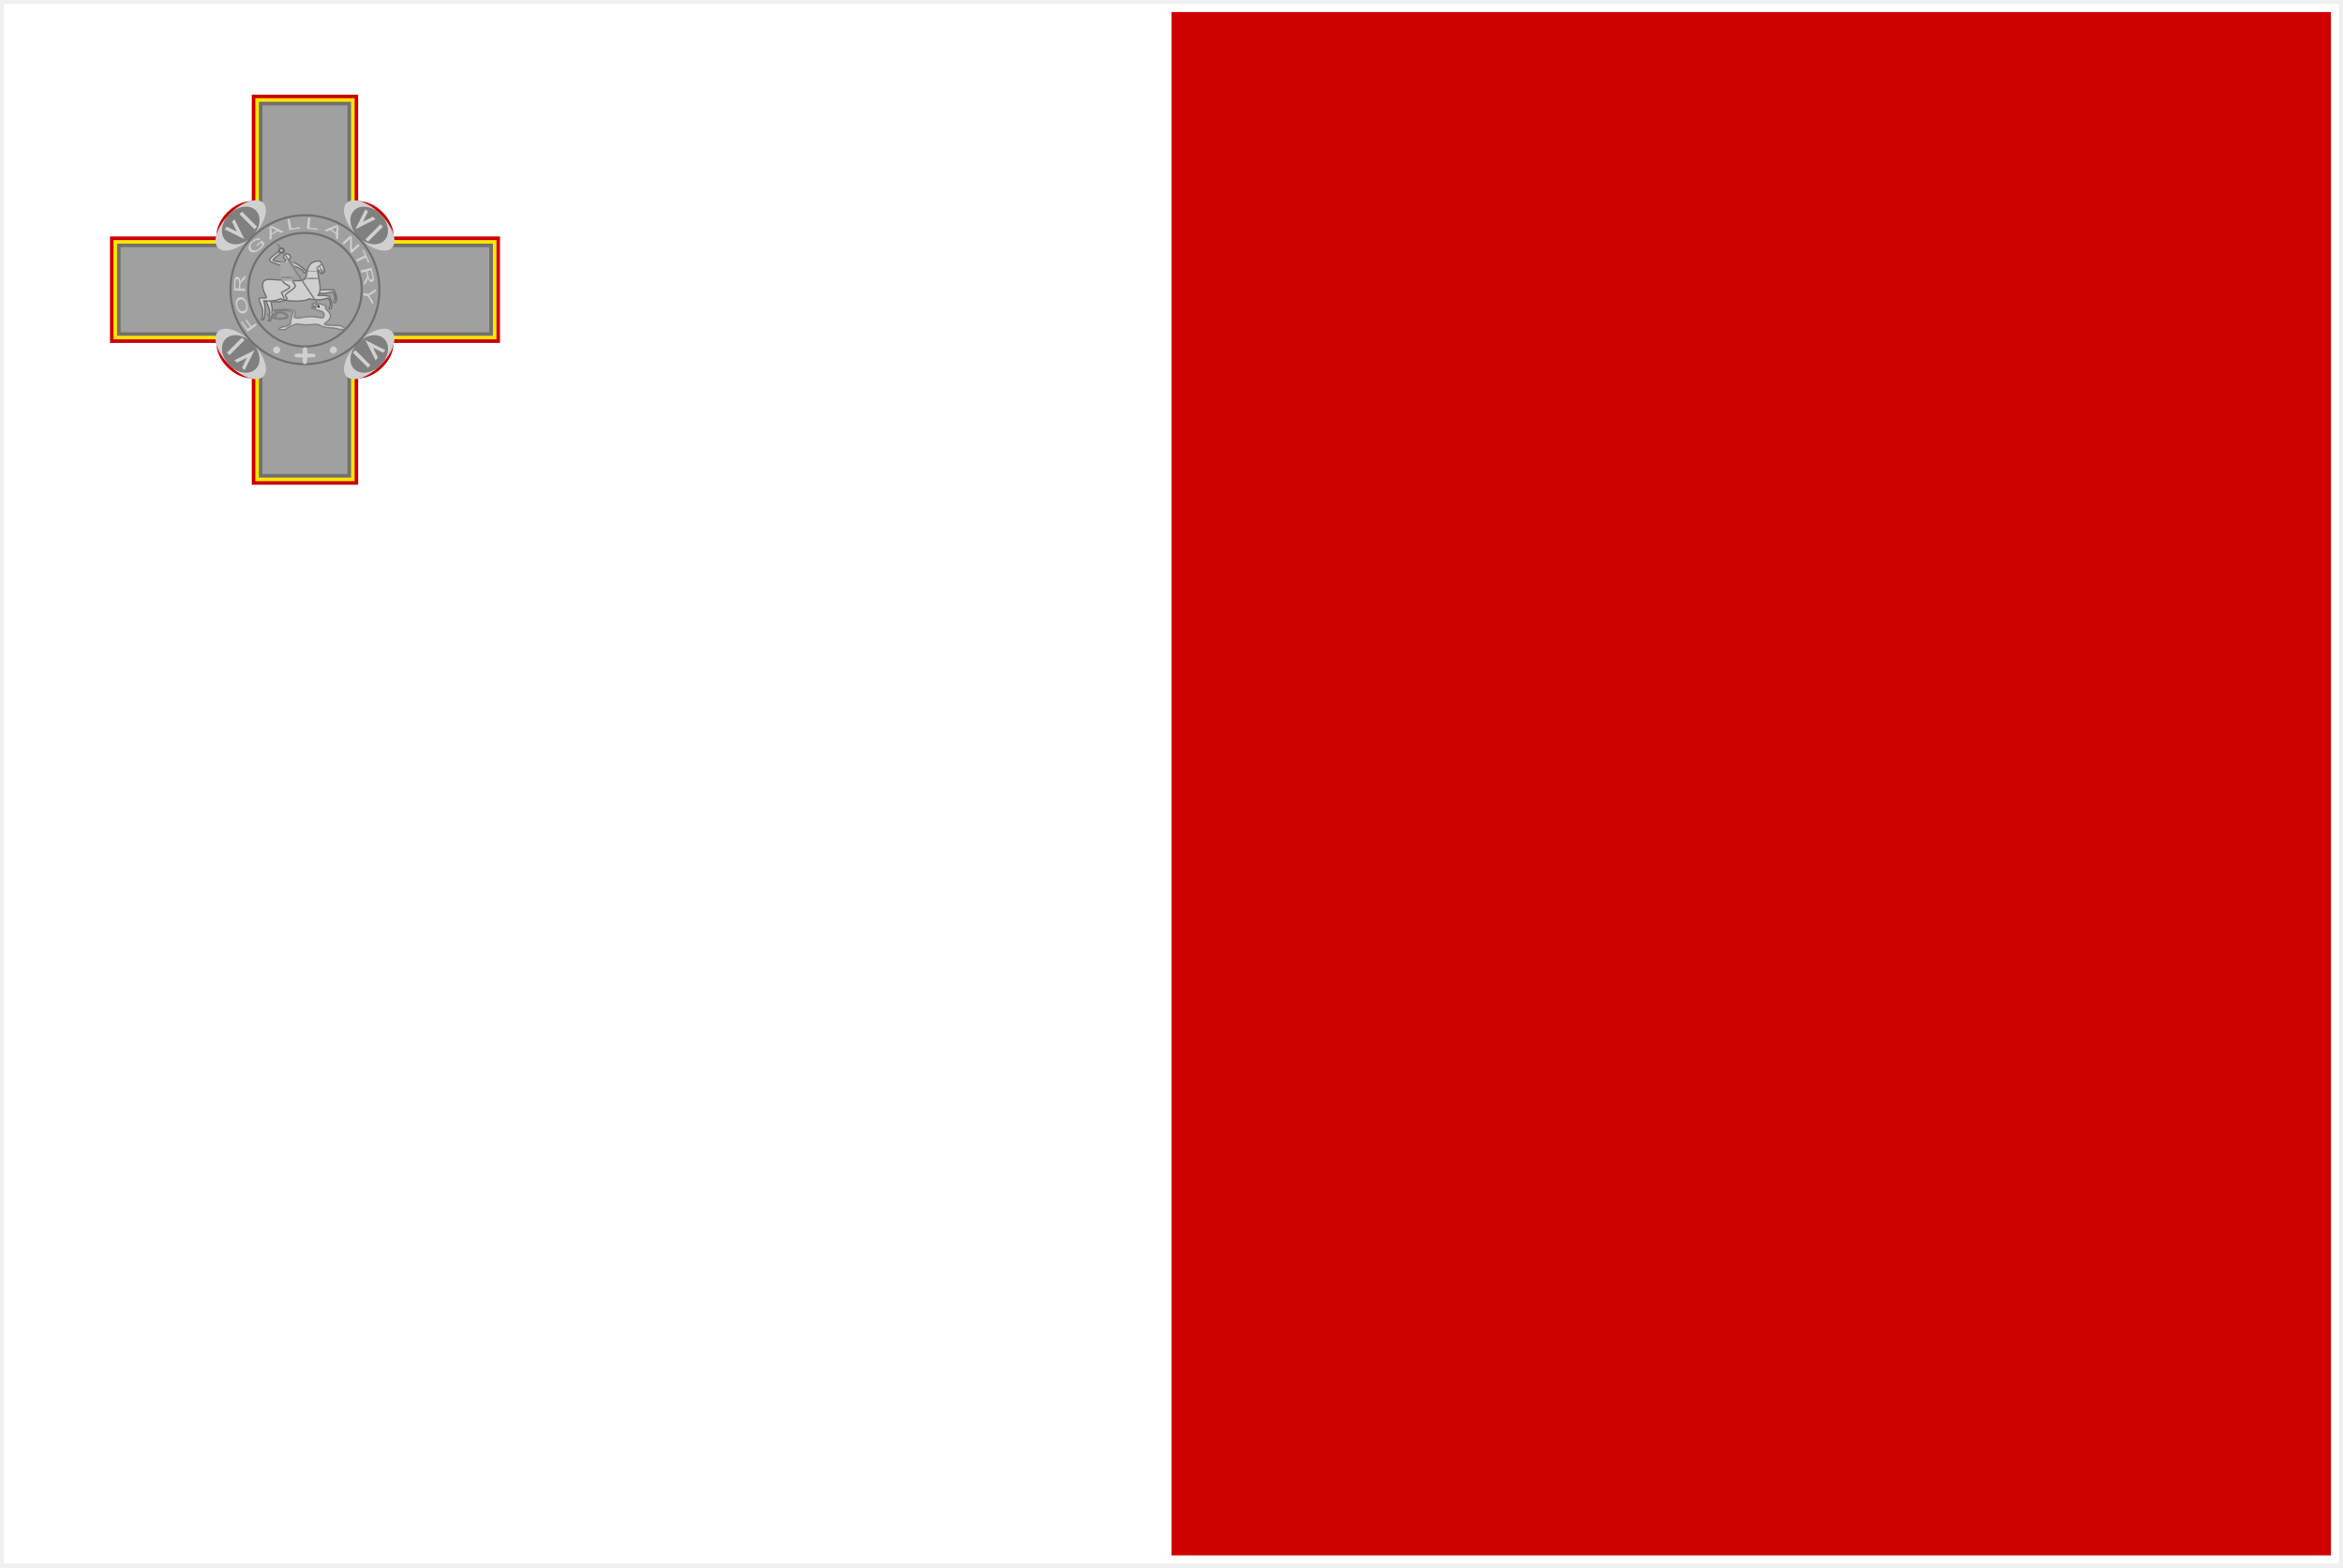
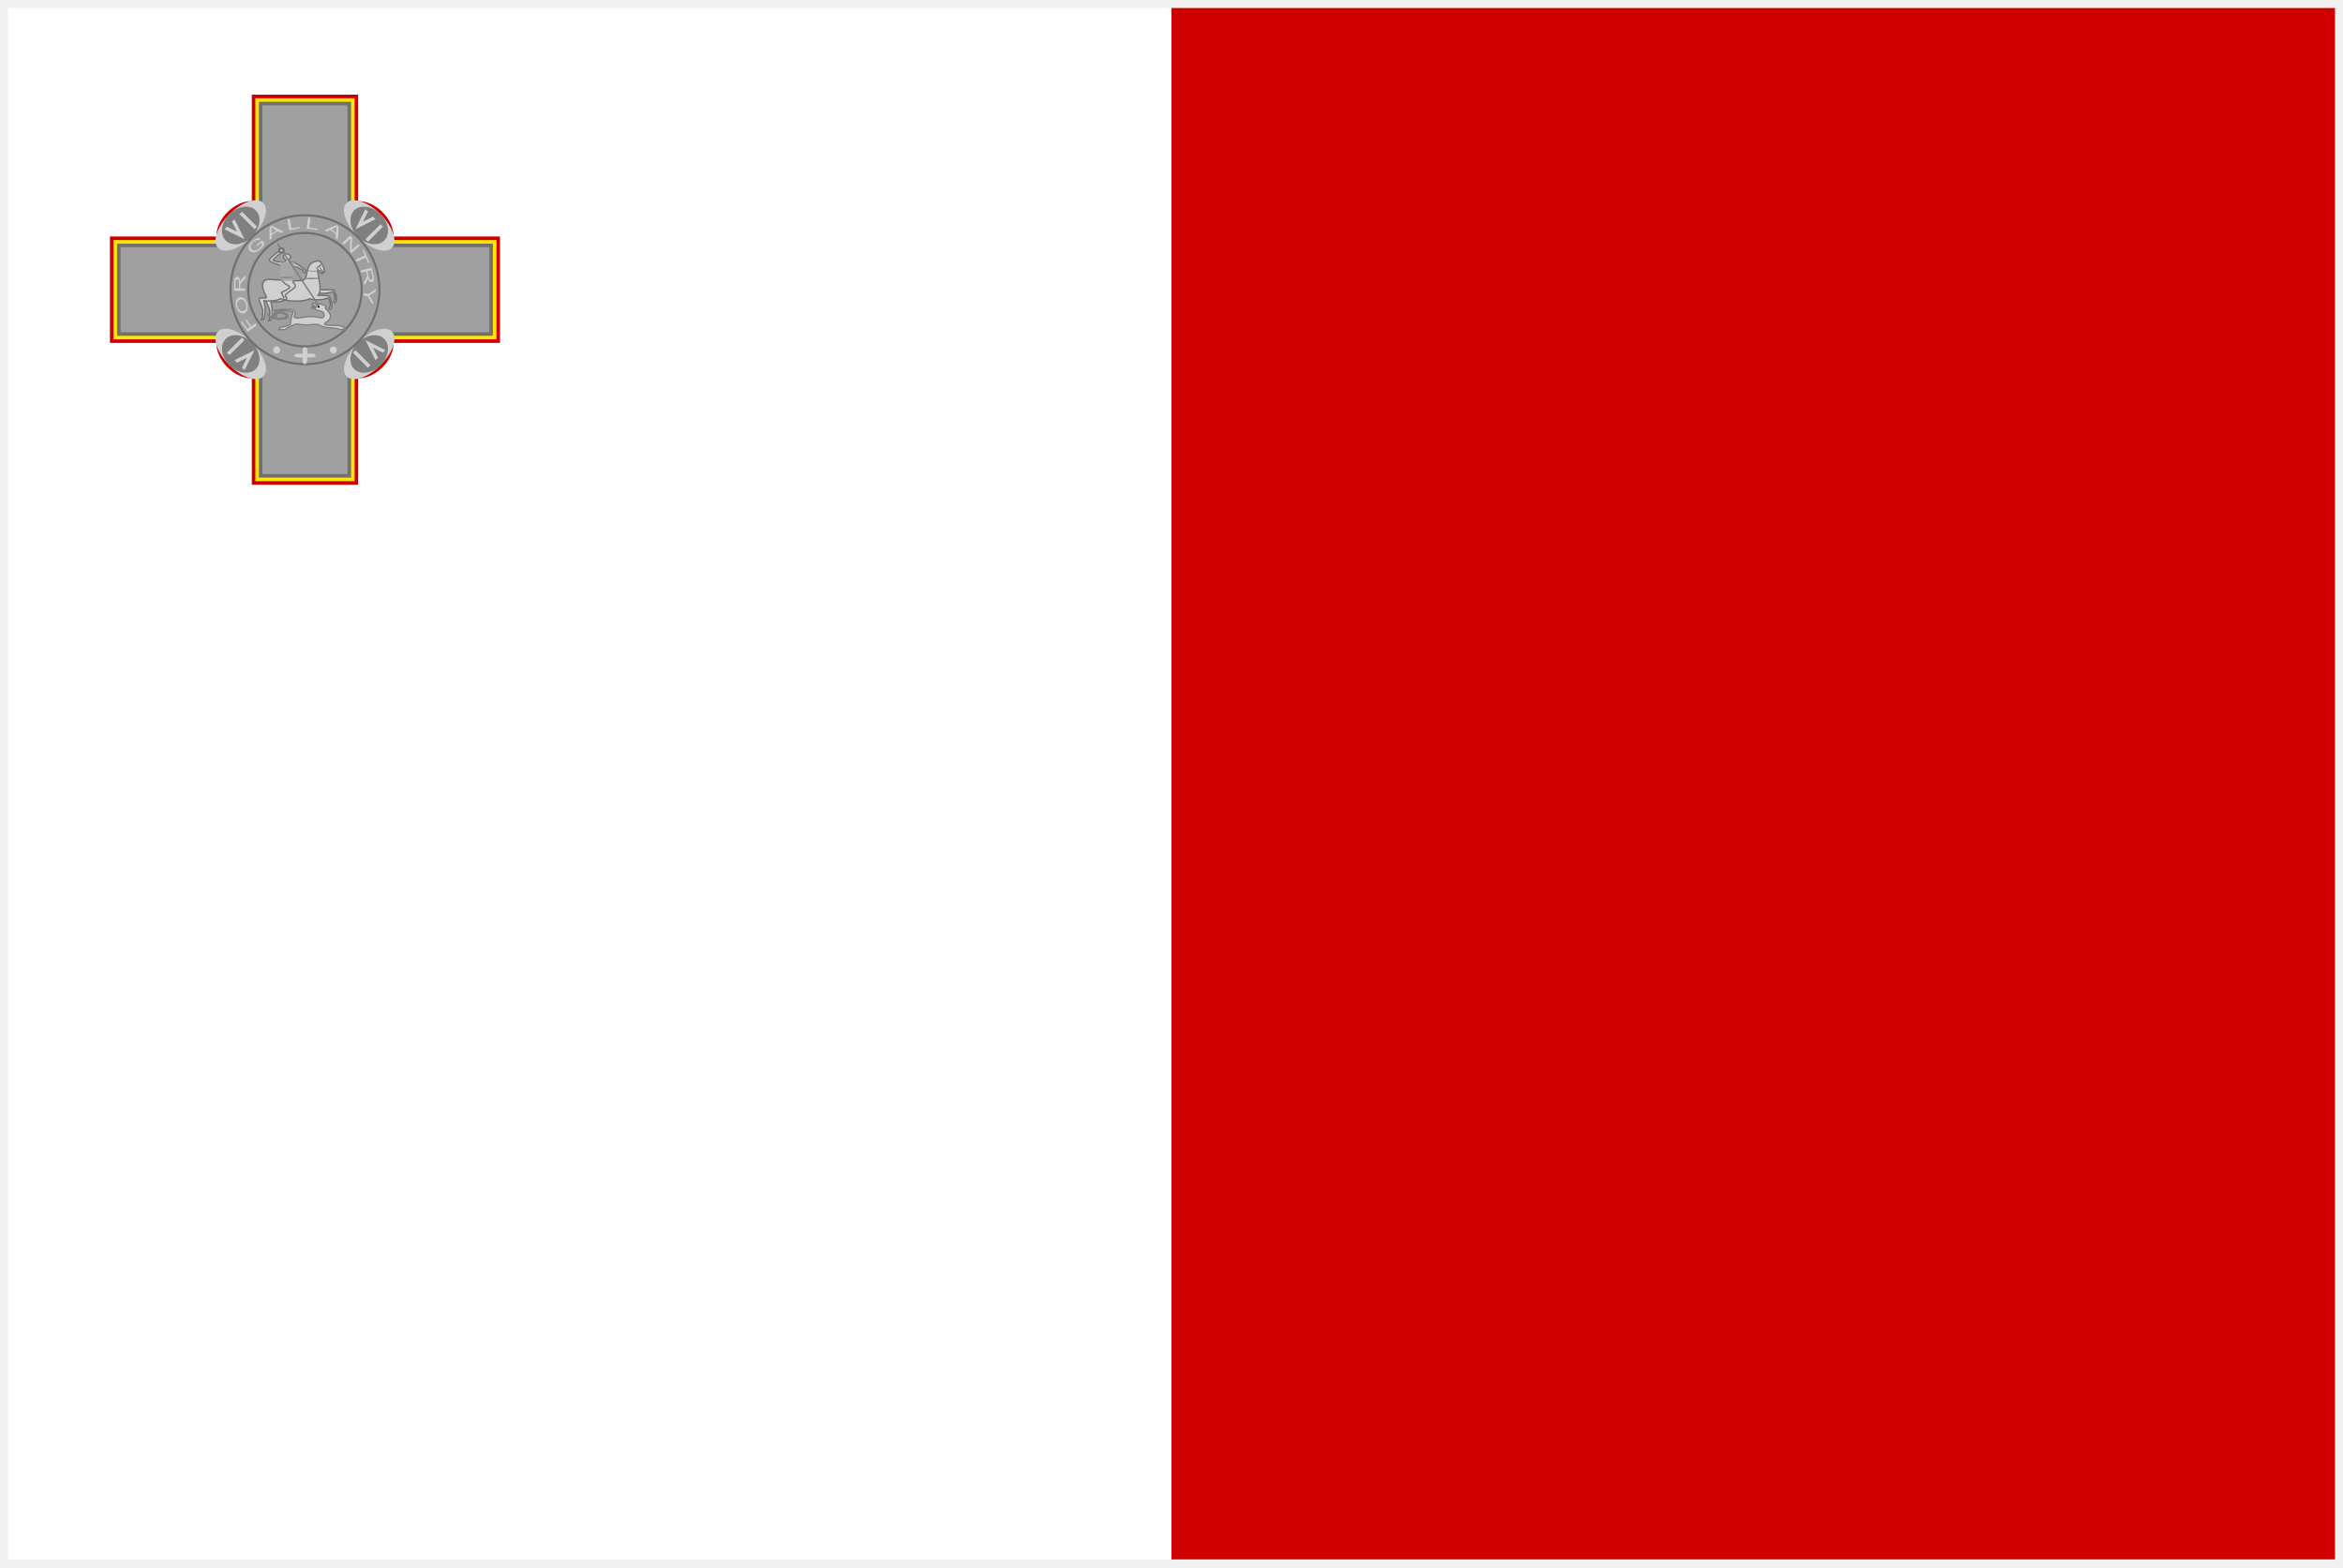
<svg xmlns="http://www.w3.org/2000/svg" width="876px" height="586px" viewBox="0 0 876 586" version="1.1">
  <defs />
  <g id="Page-1" stroke="none" stroke-width="1" fill="none" fill-rule="evenodd">
    <g id="mt" transform="translate(3, 3)">
      <g id="flag">
        <g id="g6866" transform="translate(0, -0.000015)">
          <rect id="rect706" fill="#CE0000" x="435" y="3.12565625e-05" width="435" height="580" />
          <rect id="rect708" fill="#FFFFFF" x="0" y="1.37183593e-05" width="435" height="580" />
        </g>
        <g id="g6673" transform="translate(38, 32)">
          <path d="M68.618,60.997 C68.618,61.862 67.638,62.564 66.428,62.564 C65.219,62.564 64.239,61.862 64.239,60.997 C64.239,60.131 65.219,59.43 66.428,59.43 C67.638,59.43 68.618,60.131 68.618,60.997 L68.618,60.997 Z" id="path606" fill="#F1EEEE" />
          <path d="M0.108,53.421 L0.108,93.192 L39.881,93.192 C39.881,99.818 46.51,106.448 53.139,106.448 L53.139,146.216 L92.909,146.216 L92.909,106.448 C99.538,106.448 106.167,99.819 106.167,93.192 L145.94,93.192 L145.94,53.421 L106.167,53.421 C106.167,46.794 99.538,40.165 92.909,40.165 L92.909,0.397 L53.139,0.397 L53.139,40.165 C46.51,40.165 39.881,46.794 39.881,53.421 L0.108,53.421 L0.108,53.421 Z" id="path552" fill="#CC0000" />
          <path d="M1.436,54.746 L1.436,91.864 L41.209,91.864 C41.209,98.491 47.836,105.122 54.465,105.122 L54.465,144.891 L91.586,144.891 L91.586,105.122 C98.215,105.122 104.842,98.491 104.842,91.864 L144.615,91.864 L144.615,54.746 L104.842,54.746 C104.842,48.12 98.215,41.488 91.586,41.488 L91.586,1.72 L54.465,1.72 L54.465,41.488 C47.836,41.488 41.209,48.12 41.209,54.746 L1.436,54.746 L1.436,54.746 Z" id="path553" fill="#FFE600" />
          <path d="M2.761,56.072 L2.761,90.541 L42.531,90.541 C42.531,97.168 49.16,103.797 55.789,103.797 L55.789,143.565 L90.257,143.565 L90.257,103.797 C96.886,103.797 103.515,97.168 103.515,90.541 L143.285,90.541 L143.285,56.072 L103.515,56.072 C103.515,49.445 96.886,42.816 90.257,42.816 L90.257,3.047 L55.789,3.047 L55.789,42.816 C49.16,42.816 42.531,49.445 42.531,56.072 L2.761,56.072 L2.761,56.072 Z" id="path554" fill="#707070" />
          <path d="M4.088,57.397 L4.088,89.212 L43.857,89.212 C43.857,95.839 50.487,102.47 57.115,102.47 L57.115,142.239 L88.932,142.239 L88.932,102.47 C95.561,102.47 102.19,95.839 102.19,89.212 L141.96,89.212 L141.96,57.397 L102.19,57.397 C102.19,50.77 95.561,44.141 88.932,44.141 L88.932,4.373 L57.115,4.373 L57.115,44.141 C50.486,44.141 43.857,50.77 43.857,57.397 L4.088,57.397 L4.088,57.397 Z" id="path555" fill="#A0A0A0" />
          <g id="g562" transform="translate(49.54189, 49.2722) rotate(-44.99884) translate(-49.54189, -49.2722) translate(37.04189, 42.7722)">
            <path d="M24.04,6.135 C24.04,9.43 18.698,12.101 12.109,12.101 C5.52,12.101 0.178,9.43 0.178,6.135 C0.178,2.84 5.52,0.169 12.109,0.169 C18.698,0.169 24.04,2.84 24.04,6.135 L24.04,6.135 Z" id="path556" fill="#D0D0D0" />
            <path d="M20.065,6.135 C20.065,9.43 16.504,12.101 12.111,12.101 C7.718,12.101 4.157,9.43 4.157,6.135 C4.157,2.84 7.718,0.169 12.111,0.169 C16.504,0.169 20.065,2.84 20.065,6.135 L20.065,6.135 Z" id="path557" fill="#808080" />
            <path d="M6.807,2.818 L8.132,2.818 L9.458,6.795 L10.784,2.818 L12.11,2.818 L9.458,10.772 L6.807,2.818 L6.807,2.818 Z" id="path560" fill="#D0D0D0" />
            <rect id="rect561" fill="#D0D0D0" x="14.762" y="2.819" width="1.326" height="7.954" />
          </g>
          <g id="g567" transform="translate(97.07446, 49.82522) rotate(44.99884) translate(-97.07446, -49.82522) translate(84.57446, 43.32522)">
            <path d="M24.028,6.147 C24.028,9.441 18.686,12.112 12.097,12.112 C5.508,12.112 0.166,9.442 0.166,6.147 C0.166,2.852 5.508,0.181 12.097,0.181 C18.686,0.181 24.028,2.852 24.028,6.147 L24.028,6.147 Z" id="path568" fill="#D0D0D0" />
            <path d="M20.054,6.147 C20.054,9.441 16.492,12.112 12.1,12.112 C7.707,12.112 4.145,9.442 4.145,6.147 C4.145,2.852 7.707,0.181 12.1,0.181 C16.492,0.181 20.054,2.852 20.054,6.147 L20.054,6.147 Z" id="path569" fill="#808080" />
            <path d="M6.796,2.83 L8.121,2.83 L9.447,6.807 L10.772,2.83 L12.098,2.83 L9.447,10.784 L6.796,2.83 L6.796,2.83 Z" id="path570" fill="#D0D0D0" />
            <rect id="rect571" fill="#D0D0D0" x="14.75" y="2.831" width="1.326" height="7.954" />
          </g>
          <g id="g572" transform="translate(96.5044, 97.34989) rotate(135.0012) translate(-96.5044, -97.34989) translate(84.0044, 90.84989)">
            <path d="M24.034,6.141 C24.034,9.436 18.692,12.106 12.103,12.106 C5.514,12.106 0.172,9.436 0.172,6.141 C0.172,2.846 5.514,0.175 12.103,0.175 C18.692,0.175 24.034,2.846 24.034,6.141 L24.034,6.141 Z" id="path573" fill="#D0D0D0" />
            <path d="M20.059,6.141 C20.059,9.436 16.498,12.106 12.105,12.106 C7.712,12.106 4.151,9.436 4.151,6.141 C4.151,2.846 7.712,0.175 12.105,0.175 C16.498,0.175 20.059,2.846 20.059,6.141 L20.059,6.141 Z" id="path574" fill="#808080" />
            <path d="M6.801,2.824 L8.127,2.824 L9.453,6.801 L10.778,2.824 L12.104,2.824 L9.453,10.778 L6.801,2.824 L6.801,2.824 Z" id="path575" fill="#D0D0D0" />
            <rect id="rect576" fill="#D0D0D0" x="14.756" y="2.825" width="1.326" height="7.954" />
          </g>
          <g id="g577" transform="translate(48.97494, 96.78435) rotate(224.9988) translate(-48.97494, -96.78435) translate(36.47494, 90.28435)">
            <path d="M24.028,6.147 C24.028,9.441 18.686,12.112 12.097,12.112 C5.508,12.112 0.166,9.442 0.166,6.147 C0.166,2.852 5.508,0.181 12.097,0.181 C18.686,0.181 24.028,2.852 24.028,6.147 L24.028,6.147 Z" id="path578" fill="#D0D0D0" />
            <path d="M20.054,6.147 C20.054,9.441 16.492,12.112 12.1,12.112 C7.707,12.112 4.145,9.442 4.145,6.147 C4.145,2.852 7.707,0.181 12.1,0.181 C16.492,0.181 20.054,2.852 20.054,6.147 L20.054,6.147 Z" id="path579" fill="#808080" />
            <path d="M6.796,2.83 L8.121,2.83 L9.447,6.807 L10.772,2.83 L12.098,2.83 L9.447,10.784 L6.796,2.83 L6.796,2.83 Z" id="path580" fill="#D0D0D0" />
            <rect id="rect581" fill="#D0D0D0" x="14.75" y="2.831" width="1.326" height="7.954" />
          </g>
          <path d="M100.865,73.307 C100.865,88.682 88.401,101.145 73.025,101.145 C57.649,101.145 45.185,88.682 45.185,73.307 C45.185,57.932 57.649,45.468 73.025,45.468 C88.401,45.468 100.865,57.932 100.865,73.307 L100.865,73.307 Z" id="path582" stroke="#707070" stroke-width="0.799" />
          <path d="M94.235,73.307 C94.235,85.021 84.739,94.517 73.024,94.517 C61.309,94.517 51.813,85.021 51.813,73.307 C51.813,61.593 61.309,52.097 73.024,52.097 C84.739,52.097 94.235,61.593 94.235,73.307 L94.235,73.307 Z" id="path583" stroke="#707070" stroke-width="0.799" />
          <path d="M63.745,95.841 C63.745,96.573 63.151,97.166 62.419,97.166 C61.687,97.166 61.094,96.573 61.094,95.841 C61.094,95.109 61.687,94.515 62.419,94.515 C63.151,94.515 63.745,95.109 63.745,95.841 L63.745,95.841 Z" id="path584" fill="#D0D0D0" />
          <path d="M84.957,95.841 C84.957,96.573 84.364,97.166 83.632,97.166 C82.899,97.166 82.306,96.573 82.306,95.841 C82.306,95.109 82.899,94.515 83.632,94.515 C84.364,94.515 84.957,95.109 84.957,95.841 L84.957,95.841 Z" id="path585" fill="#D0D0D0" />
          <path d="M72.141,95.844 L72.141,97.226 L70.374,97.226 C68.606,97.226 68.606,98.608 70.374,98.608 L72.141,98.608 L72.141,99.99 C72.148,101.423 73.684,101.596 73.797,100.102 L73.909,98.608 L75.677,98.608 C77.444,98.608 77.444,97.226 75.677,97.226 L73.909,97.226 L73.909,95.844 C73.909,94.462 72.141,94.462 72.141,95.844 L72.141,95.844 Z" id="path586" fill="#D0D0D0" />
          <path d="M66.423,77.046 L63.358,77.829 L60.292,77.829 C60.361,78.513 60.877,79.808 60.73,81.356 C60.833,83.157 60.223,84.788 60.223,84.788 C60.292,84.882 59.973,84.93 59.416,84.882 C59.854,84.49 59.804,83.357 59.854,81.748 C59.905,80.138 58.182,77.716 58.54,77.046 C58.898,76.376 66.423,76.262 66.423,76.262 L66.423,77.046 Z" id="path590" stroke="#707070" stroke-width="0.5" fill="#D0D0D0" />
          <path d="M76.94,73.419 C79.518,73.3 83.844,73.326 83.844,73.326 C83.844,73.326 84.864,75.372 84.822,76.502 C84.779,77.632 84.428,78.594 83.947,78.113 C83.465,77.632 84.17,77.723 84.256,76.502 C84.341,75.281 83.432,74.016 83.432,74.016 C83.432,74.016 81.583,74.824 78.802,74.661 C76.021,74.498 77.252,73.467 76.94,73.419 L76.94,73.419 Z" id="path591" stroke="#707070" stroke-width="0.5" fill="#D0D0D0" />
          <path d="M77.817,75.439 C80.395,75.32 82.087,75.715 82.087,75.715 C82.087,75.715 83.107,77.761 83.065,78.892 C83.022,80.022 82.671,80.984 82.19,80.503 C81.708,80.022 82.413,80.112 82.499,78.892 C82.584,77.671 81.675,76.406 81.675,76.406 C81.675,76.406 79.826,77.213 77.045,77.05 C74.264,76.887 75.057,76.721 74.745,76.673 C74.434,76.624 74.359,77.442 70.151,77.557 C65.943,77.671 63.797,76.673 63.797,76.673 C63.797,76.673 63.382,77.273 60.732,77.456 C58.082,77.64 57.667,77.456 57.667,77.456 C57.736,78.14 58.252,79.435 58.105,80.983 C58.208,82.784 57.597,84.415 57.597,84.415 C57.667,84.509 57.348,84.557 56.791,84.509 C57.229,84.117 57.178,82.984 57.229,81.375 C57.279,79.765 55.557,77.343 55.915,76.673 C56.273,76.002 58.181,76.629 58.543,76.281 C58.904,75.933 56.843,73.48 57.229,71.188 C57.614,68.895 59.799,69.541 62.484,69.62 C65.169,69.699 71.118,70.395 72.556,69.62 C73.994,68.846 73.371,65.979 74.746,64.135 C75.621,62.96 76.935,62.568 78.249,62.568 C79.125,62.568 80.439,65.702 80.439,66.486 L80.001,66.878 L79.563,66.878 L79.563,67.27 C78.563,67.37 78.424,66.415 77.811,65.702 C77.548,66.806 78.687,70.404 78.687,72.755 C78.687,74.714 77.868,75.577 77.817,75.439 L77.817,75.439 Z" id="path588" stroke="#707070" stroke-width="0.5" fill="#D0D0D0" />
          <path d="M69.384,72.04 C69.42,72.821 65.999,74.572 65.721,75.265 C65.442,75.958 66.59,76.343 66.235,76.738 C65.88,77.134 65.588,76.987 65.515,77.06 C65.442,77.134 64.229,74.345 64.229,74.345 C64.229,74.345 67.437,72.898 67.316,72.273 C67.194,71.649 64.946,71.269 64.538,69.695 C64.129,68.122 64.355,65.083 64.023,64.448 C63.691,63.812 59.753,63.206 59.75,62.245 C59.746,61.284 63.797,58.647 64.235,58.255 C64.673,57.863 65.111,58.647 64.673,59.039 C64.235,59.43 61.063,61.853 61.063,62.245 C61.063,62.637 63.691,63.029 64.567,63.029 C65.442,63.029 65.88,62.637 65.88,62.245 C65.886,61.906 65.004,61.853 65.004,61.07 C65.004,60.286 65.442,59.894 66.318,59.894 C66.756,59.894 67.598,60.396 67.632,61.07 C67.666,61.743 66.853,61.801 66.756,62.245 C66.659,62.69 67.632,63.029 68.508,63.029 C69.383,63.029 72.374,65.308 72.812,65.699 C73.25,66.091 73.688,66.091 73.25,66.483 C72.812,66.875 73.068,67.339 72.63,66.947 C72.257,66.568 72.192,66.163 72.192,66.163 C72.154,65.807 68.946,64.204 68.508,64.596 C68.07,64.988 68.508,69.69 68.508,70.081 C68.508,70.865 69.42,70.862 69.383,72.04 L69.384,72.04 Z" id="path592" stroke="#707070" stroke-width="0.5" fill="#D0D0D0" />
          <rect id="rect604" fill="#A7A7A7" x="63.804" y="62.955" width="5.255" height="5.485" />
          <rect id="rect593" fill="#808080" transform="translate(71.76046, 69.63274) rotate(56.329) translate(-71.76046, -69.63274) " x="55.382" y="69.354" width="32.757" height="0.557" rx="0.445" />
          <path d="M65.114,58.646 C65.114,59.079 64.722,59.43 64.238,59.43 C63.755,59.43 63.362,59.079 63.362,58.646 C63.362,58.214 63.755,57.863 64.238,57.863 C64.722,57.863 65.114,58.214 65.114,58.646 L65.114,58.646 Z" id="path594" stroke="#707070" stroke-width="0.799" fill="#D0D0D0" />
          <path d="M80.436,65.777 C80.436,66.102 78.402,66.483 76.056,66.483 C73.71,66.483 71.677,66.102 71.677,65.777 C71.677,65.452 73.71,66.247 76.056,66.247 C78.402,66.247 80.436,65.452 80.436,65.777 L80.436,65.777 Z" id="path596" fill="#808080" />
          <rect id="rect603" fill="#A7A7A7" x="64.243" y="68.438" width="4.379" height="1.567" />
          <path d="M78.663,64.454 C78.663,65.355 78.538,66.086 78.384,66.086 C78.231,66.086 78.106,65.355 78.106,64.454 C78.106,63.552 78.231,62.822 78.384,62.822 C78.538,62.822 78.663,63.552 78.663,64.454 L78.663,64.454 Z" id="path597" fill="#808080" transform="translate(78.38428, 64.45387) rotate(52.76938) translate(-78.38428, -64.45387) " />
          <path id="path598" fill="#808080" transform="translate(79.57297, 66.56771) rotate(80.97009) translate(-79.57297, -66.56771) " d="M79.818,66.567 C79.818,67.211 79.708,67.732 79.573,67.732 C79.438,67.732 79.328,67.211 79.328,66.567 C79.328,65.924 79.438,65.403 79.573,65.403 C79.708,65.403 79.818,65.924 79.818,66.567 L79.818,66.567 Z" />
          <path id="path599" fill="#808080" transform="translate(78.96794, 65.66765) rotate(-23.10516) translate(-78.96794, -65.66765) " d="M79.164,65.668 C79.164,66.408 79.076,67.008 78.968,67.008 C78.859,67.008 78.772,66.408 78.772,65.668 C78.772,64.928 78.859,64.328 78.968,64.328 C79.076,64.328 79.164,64.928 79.164,65.668 L79.164,65.668 Z" />
          <path d="M78.687,69.112 C78.687,69.265 77.315,69.39 75.622,69.39 C73.929,69.39 72.557,69.265 72.557,69.112 C72.557,68.958 73.929,68.833 75.622,68.833 C77.315,68.833 78.687,68.958 78.687,69.112 L78.687,69.112 Z" id="path600" fill="#808080" />
          <path d="M68.618,68.719 C68.618,68.873 67.638,68.997 66.428,68.997 C65.219,68.997 64.239,68.873 64.239,68.719 C64.239,68.565 65.219,68.441 66.428,68.441 C67.638,68.441 68.618,68.565 68.618,68.719 L68.618,68.719 Z" id="path601" fill="#808080" />
          <path d="M62.788,84.039 C65.867,84.063 66.927,83.512 65.681,82.582 C64.436,81.652 62.119,81.942 62.418,82.744 C62.718,83.547 61.549,83.814 61.274,83.25 C61,82.686 59.897,81.015 61.88,80.903 C63.863,80.791 68.063,80.183 69.112,81.348 C70.162,82.513 67.926,83.569 69.617,83.816 C71.307,84.063 71.548,83.534 74.457,83.374 C77.366,83.215 78.476,83.914 79.473,83.816 C80.47,83.719 80.329,82.006 79.54,81.571 C78.752,81.136 77.237,81.056 76.849,80.58 C76.461,80.103 75.405,80.491 75.504,79.952 C75.602,79.414 77.001,80.323 77.017,80.048 C77.018,80.039 77.248,79.857 77.295,79.811 C77.119,79.771 77.018,79.836 76.886,79.906 C77.03,79.791 77.021,79.738 77.069,79.644 C77.044,79.609 76.87,79.777 76.841,79.742 C76.811,79.707 77.043,79.468 76.938,79.555 C76.902,79.58 76.625,79.717 76.622,79.622 C76.627,79.584 76.767,79.486 76.717,79.432 C76.677,79.388 76.467,79.484 76.44,79.495 C76.561,79.334 76.552,79.336 76.436,79.217 C76.335,79.098 76.262,79.101 76.097,79.235 C76.165,79.042 76.184,79.001 76.018,78.928 C75.882,78.854 75.876,78.784 75.707,79.13 C75.771,78.76 75.598,78.743 75.67,78.568 C75.713,78.407 75.939,78.339 76.311,78.375 C77.033,78.381 77.42,79.247 77.656,79.244 C77.893,79.242 78.157,78.327 79.17,78.698 C80.183,79.07 80.308,79.145 80.818,79.366 C81.329,79.586 80.46,79.923 80.751,80.357 C81.042,80.792 83.032,82.243 82.467,83.756 C81.901,85.269 80.444,85.508 80.314,86.163 C80.183,86.818 84.925,86.549 86.133,86.77 C87.341,86.991 88.103,87.893 88.152,88.044 C88.2,88.196 86.032,88.186 86.032,88.186 C86.032,88.186 84.919,87.611 82.265,87.559 C79.611,87.507 78.6,86.436 77.606,86.302 C76.612,86.167 74.495,86.527 73.311,86.474 C72.128,86.421 70.928,86.234 70.162,86.129 C69.395,86.025 65.58,87.851 65.594,88.277 C64.798,88.247 62.926,88.145 63.003,88.196 C63.081,88.246 63.339,87.368 64.798,87.213 C66.258,87.059 67.679,86.359 67.632,85.9 C67.585,85.441 67.914,83.865 68.035,83.189 C68.157,82.513 68.704,82.187 68.574,81.834 C68.444,81.48 66.776,81.116 65.176,81.126 C63.576,81.136 61.801,81.226 61.543,81.611 C61.285,81.997 61.48,83.116 61.812,82.987 C62.144,82.858 61.732,82.126 62.081,81.975 C62.431,81.825 63.326,81.691 64.167,81.672 C65.008,81.653 66.469,82.388 66.454,82.623 C66.439,82.858 66.925,83.64 66.253,83.938 C65.58,84.235 64.205,84.368 62.889,84.302 C61.572,84.235 60.239,83.783 59.76,83.493 C59.281,83.202 58.986,82.319 58.986,82.259 C58.986,82.259 59.709,84.014 62.788,84.039 Z" id="path609" stroke="#808080" stroke-width="0.5" fill="#D0D0D0" />
          <path d="M78.483,79.662 C78.483,79.856 78.326,80.013 78.132,80.013 C77.938,80.013 77.78,79.856 77.78,79.662 C77.78,79.468 77.938,79.31 78.132,79.31 C78.326,79.31 78.483,79.468 78.483,79.662 L78.483,79.662 Z" id="path610" fill="#000000" />
          <path d="M95.004,74.574 L96.709,74.941 L99.557,72.992 L99.337,74.015 L97.853,75.007 C97.576,75.189 97.303,75.355 97.033,75.506 C97.202,75.742 97.389,76.024 97.594,76.353 L98.512,77.84 L98.301,78.819 L96.528,75.783 L94.823,75.415 L95.004,74.574 L95.004,74.574 Z" id="path615" fill="#D0D0D0" />
          <path d="M92.097,62.036 L95.395,60.517 L94.499,58.571 L94.941,58.367 L97.097,63.048 L96.655,63.252 L95.755,61.298 L92.457,62.818 L92.097,62.036 L92.097,62.036 Z" id="path618" fill="#D0D0D0" />
          <path d="M86.988,55.826 L90.025,53.045 L90.621,53.696 L90.543,58.398 L92.927,56.214 L93.484,56.823 L90.447,59.604 L89.851,58.953 L89.931,54.249 L87.544,56.434 L86.988,55.826 L86.988,55.826 Z" id="path619" fill="#D0D0D0" />
          <path d="M73.713,50.465 L74.21,46.377 L75.064,46.481 L74.625,50.086 L77.804,50.473 L77.746,50.956 L73.712,50.465 L73.713,50.465 Z" id="path622" fill="#D0D0D0" />
          <path d="M67.182,51.05 L66.445,46.999 L67.292,46.845 L67.942,50.418 L71.092,49.845 L71.179,50.323 L67.182,51.05 L67.182,51.05 Z" id="path623" fill="#D0D0D0" />
          <path d="M55.123,57.002 L54.821,56.624 L56.97,54.9 L57.925,56.093 C57.728,56.524 57.488,56.923 57.206,57.288 C56.921,57.652 56.594,57.983 56.225,58.278 C55.727,58.677 55.219,58.973 54.703,59.166 C54.188,59.355 53.724,59.405 53.311,59.316 C52.899,59.226 52.566,59.024 52.313,58.708 C52.063,58.395 51.932,58.021 51.921,57.586 C51.911,57.148 52.048,56.708 52.33,56.266 C52.612,55.824 53.006,55.401 53.512,54.996 C53.879,54.702 54.24,54.475 54.597,54.314 C54.954,54.151 55.271,54.068 55.547,54.068 C55.824,54.067 56.092,54.14 56.353,54.287 L55.831,54.877 C55.624,54.774 55.427,54.721 55.238,54.718 C55.051,54.715 54.829,54.77 54.575,54.883 C54.319,54.994 54.063,55.152 53.806,55.357 C53.5,55.603 53.259,55.845 53.082,56.085 C52.905,56.322 52.786,56.545 52.725,56.752 C52.666,56.958 52.645,57.149 52.661,57.325 C52.691,57.628 52.799,57.895 52.985,58.127 C53.215,58.414 53.483,58.592 53.793,58.661 C54.104,58.728 54.446,58.689 54.818,58.544 C55.191,58.4 55.545,58.193 55.88,57.925 C56.171,57.692 56.427,57.429 56.647,57.138 C56.867,56.845 57.016,56.6 57.095,56.405 L56.616,55.807 L55.123,57.002 L55.123,57.002 Z" id="path626" fill="#D0D0D0" />
          <path d="M54.984,86.609 L51.627,88.993 L49.087,85.416 L49.483,85.135 L51.525,88.01 L52.564,87.272 L50.798,84.784 L51.194,84.502 L52.961,86.99 L54.486,85.907 L54.984,86.609 L54.984,86.609 Z" id="path631" fill="#D0D0D0" />
          <path d="M50.039,81.254 C50.516,81.119 50.836,80.811 50.997,80.329 C51.156,79.844 51.15,79.296 50.977,78.684 C50.801,78.062 50.518,77.589 50.127,77.265 C49.735,76.94 49.285,76.849 48.775,76.993 C48.452,77.084 48.195,77.25 48.005,77.491 C47.811,77.73 47.696,78.034 47.658,78.404 C47.618,78.773 47.656,79.162 47.773,79.575 C47.938,80.161 48.209,80.631 48.584,80.982 C48.957,81.332 49.442,81.422 50.039,81.254 L50.039,81.254 Z M50.272,82.11 C49.614,82.295 49.02,82.162 48.492,81.709 C47.961,81.256 47.572,80.589 47.323,79.707 C47.16,79.129 47.1,78.584 47.144,78.07 C47.188,77.557 47.332,77.136 47.578,76.805 C47.82,76.472 48.14,76.25 48.536,76.138 C48.938,76.024 49.334,76.051 49.723,76.217 C50.113,76.384 50.456,76.679 50.752,77.102 C51.047,77.526 51.271,78.01 51.425,78.553 C51.591,79.142 51.649,79.695 51.6,80.209 C51.551,80.724 51.404,81.145 51.16,81.472 C50.915,81.799 50.619,82.011 50.272,82.109 L50.272,82.11 Z" id="path634" fill="#D0D0D0" />
          <path d="M50.616,73.75 L46.499,73.658 L46.564,70.775 C46.577,70.195 46.624,69.756 46.707,69.456 C46.786,69.156 46.921,68.918 47.113,68.742 C47.304,68.566 47.513,68.48 47.74,68.485 C48.031,68.492 48.275,68.647 48.468,68.95 C48.662,69.254 48.779,69.717 48.819,70.342 C48.893,70.117 48.965,69.945 49.036,69.828 C49.187,69.58 49.375,69.346 49.599,69.126 L50.745,68.021 L50.721,69.103 L49.845,69.944 C49.592,70.19 49.398,70.392 49.263,70.552 C49.129,70.712 49.034,70.856 48.978,70.985 C48.923,71.111 48.884,71.24 48.86,71.373 C48.845,71.47 48.835,71.63 48.83,71.85 L48.807,72.849 L50.635,72.89 L50.616,73.75 L50.616,73.75 Z M48.335,72.838 L48.377,70.989 C48.386,70.596 48.368,70.288 48.322,70.065 C48.275,69.842 48.196,69.672 48.086,69.554 C47.975,69.436 47.852,69.375 47.72,69.373 C47.525,69.368 47.362,69.477 47.232,69.699 C47.101,69.918 47.031,70.268 47.02,70.75 L46.973,72.808 L48.335,72.838 L48.335,72.838 Z" id="path637" fill="#D0D0D0" />
          <path d="M59.775,54.725 L59.803,49.909 L60.599,49.433 L64.997,51.599 L64.156,52.103 L62.865,51.423 L60.532,52.819 L60.559,54.255 L59.775,54.725 L59.775,54.725 Z M60.516,52.311 L62.408,51.179 L61.241,50.548 C60.884,50.358 60.606,50.192 60.406,50.053 C60.47,50.321 60.505,50.606 60.509,50.907 L60.516,52.311 L60.516,52.311 Z" id="path640" fill="#D0D0D0" />
          <path d="M80.403,51.02 L84.847,49.163 L85.596,49.708 L85.322,54.604 L84.53,54.027 L84.651,52.572 L82.453,50.971 L81.142,51.558 L80.403,51.02 L80.403,51.02 Z M82.916,50.759 L84.698,52.057 L84.82,50.735 C84.857,50.334 84.901,50.013 84.95,49.774 C84.728,49.938 84.479,50.081 84.204,50.203 L82.916,50.759 L82.916,50.759 Z" id="path643" fill="#D0D0D0" />
          <path d="M93.924,66.087 L97.929,65.129 L98.6,67.933 C98.735,68.496 98.801,68.933 98.798,69.245 C98.798,69.554 98.727,69.819 98.587,70.038 C98.447,70.257 98.267,70.393 98.046,70.446 C97.762,70.514 97.488,70.426 97.223,70.182 C96.959,69.938 96.728,69.519 96.53,68.925 C96.516,69.162 96.489,69.347 96.451,69.478 C96.368,69.756 96.246,70.03 96.085,70.299 L95.258,71.66 L95.006,70.608 L95.639,69.571 C95.821,69.27 95.957,69.024 96.047,68.836 C96.136,68.647 96.191,68.483 96.212,68.344 C96.233,68.209 96.238,68.074 96.228,67.939 C96.218,67.841 96.187,67.684 96.135,67.469 L95.903,66.498 L94.125,66.924 L93.924,66.087 L93.924,66.087 Z M96.362,66.389 L96.792,68.187 C96.884,68.57 96.98,68.863 97.081,69.067 C97.183,69.27 97.303,69.415 97.439,69.501 C97.577,69.587 97.711,69.614 97.84,69.583 C98.029,69.538 98.159,69.391 98.228,69.143 C98.299,68.898 98.278,68.542 98.166,68.073 L97.687,66.072 L96.362,66.389 L96.362,66.389 Z" id="path646" fill="#D0D0D0" />
        </g>
      </g>
-       <rect id="Rectangle-10" stroke="#FFFFFF" stroke-width="3" x="0" y="0" width="870" height="580" />
    </g>
  </g>
</svg>
